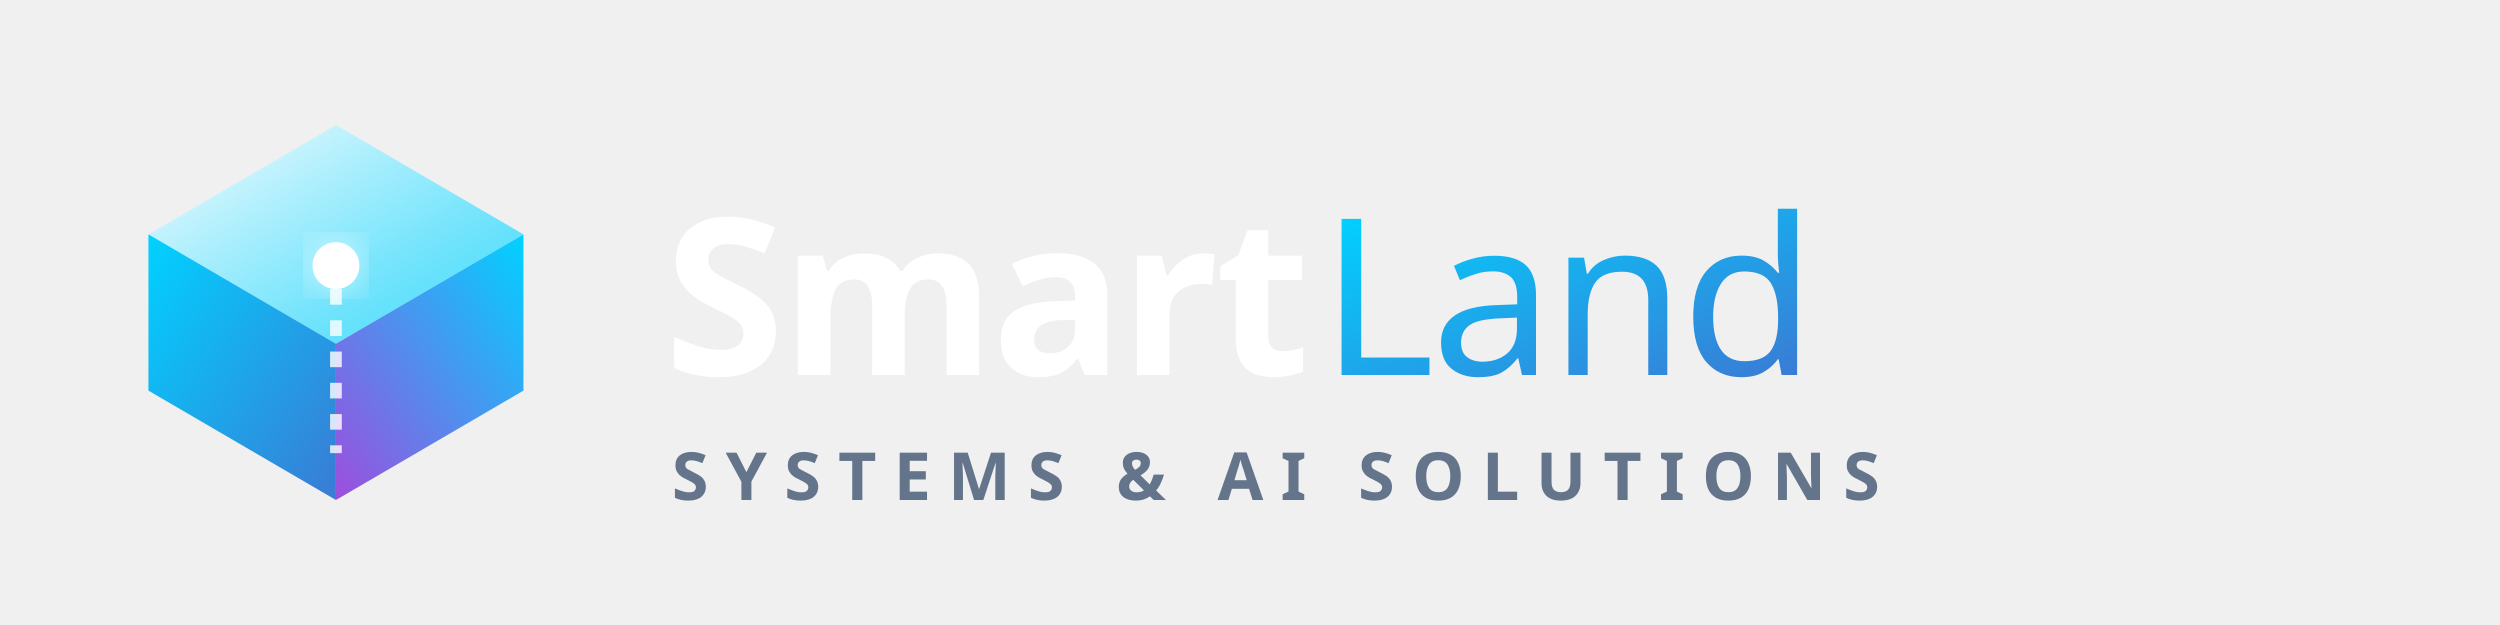
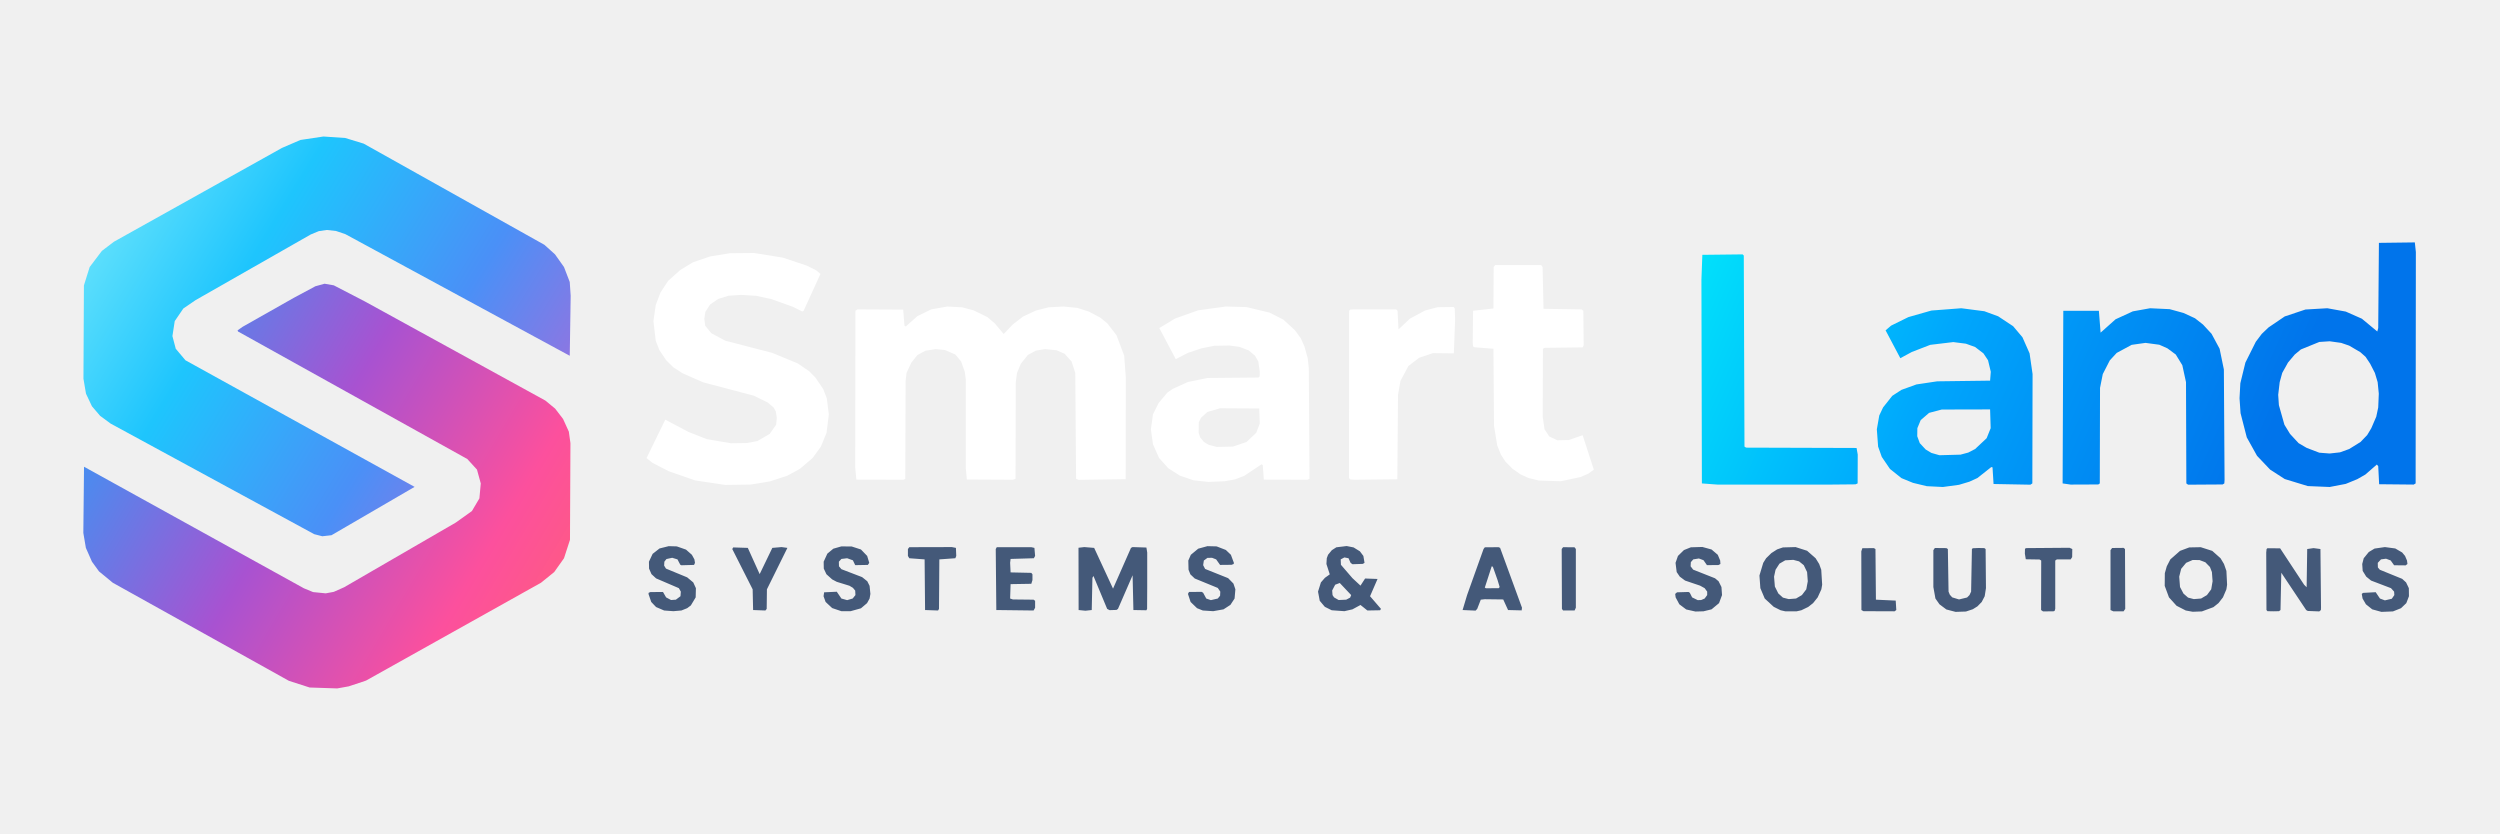
- <svg xmlns="http://www.w3.org/2000/svg" viewBox="0 0 320 80" width="100%" height="100%">
+ <svg xmlns="http://www.w3.org/2000/svg" viewBox="0 0 2172 724" width="100%" height="100%">
  <defs>
-     <linearGradient id="slCyanBlue" x1="0%" y1="0%" x2="100%" y2="100%">
-       <stop offset="0%" stop-color="#00d2ff" />
-       <stop offset="100%" stop-color="#3a7bd5" />
+     <linearGradient id="iconTopGrad" x1="72" y1="180" x2="496" y2="440" gradientUnits="userSpaceOnUse">
+       <stop offset="0%" stop-color="#6CE5FC" />
+       <stop offset="30%" stop-color="#1EC5FD" />
+       <stop offset="65%" stop-color="#4A90F7" />
+       <stop offset="100%" stop-color="#B666D5" />
    </linearGradient>
-     <linearGradient id="slPurpleCyan" x1="0%" y1="100%" x2="100%" y2="0%">
-       <stop offset="0%" stop-color="#9d4edd" />
-       <stop offset="100%" stop-color="#00d2ff" />
+     <linearGradient id="iconBottomGrad" x1="72" y1="300" x2="496" y2="550" gradientUnits="userSpaceOnUse">
+       <stop offset="0%" stop-color="#2B9FF9" />
+       <stop offset="45%" stop-color="#A852D1" />
+       <stop offset="80%" stop-color="#FC509D" />
+       <stop offset="100%" stop-color="#FF5D7D" />
    </linearGradient>
-     <linearGradient id="slTopPlane" x1="0%" y1="0%" x2="100%" y2="100%">
-       <stop offset="0%" stop-color="#ffffff" stop-opacity="0.95" />
-       <stop offset="100%" stop-color="#00d2ff" stop-opacity="0.75" />
+     <linearGradient id="landTextGrad" x1="1478" y1="215" x2="1950" y2="425" gradientUnits="userSpaceOnUse">
+       <stop offset="0%" stop-color="#01E1FB" />
+       <stop offset="45%" stop-color="#00A6FC" />
+       <stop offset="100%" stop-color="#0074EB" />
    </linearGradient>
-     <filter id="slGlow" x="-20%" y="-20%" width="140%" height="140%">
-       <feGaussianBlur stdDeviation="3" result="blur" />
-       <feComposite in="SourceGraphic" in2="blur" operator="over" />
-     </filter>
  </defs>
-   <g transform="translate(15, 12)">
-     <polygon points="28,4 52,18 28,32 4,18" fill="url(#slTopPlane)" />
-     <polygon points="4,18 28,32 28,52 4,38" fill="url(#slCyanBlue)" />
-     <polygon points="28,32 52,18 52,38 28,52" fill="url(#slPurpleCyan)" />
-     <circle cx="28" cy="22" r="3" fill="#ffffff" filter="url(#slGlow)" />
-     <line x1="28" y1="25" x2="28" y2="46" stroke="#ffffff" stroke-width="1.5" stroke-dasharray="2 2" stroke-opacity="0.8" />
-   </g>
-   <g transform="translate(85, 48)">
-     <text x="0" y="0" font-family="'Outfit', 'Segoe UI', system-ui, sans-serif" font-size="28" font-weight="800" letter-spacing="-0.5" fill="#ffffff">
-       Smart
-     </text>
-     <text x="84" y="0" font-family="'Outfit', 'Segoe UI', system-ui, sans-serif" font-size="28" font-weight="400" letter-spacing="-0.5" fill="url(#slCyanBlue)">
-       Land
-     </text>
-     <text x="1" y="16" font-family="'Outfit', 'Segoe UI', system-ui, sans-serif" font-size="8.5" font-weight="600" letter-spacing="2.2" fill="#64748b">
-       SYSTEMS &amp; AI SOLUTIONS
-     </text>
-   </g>
+   <path fill="url(#iconTopGrad)" fill-rule="evenodd" d="M288.0,465.0L280.0,465.9L273.0,464.1L96.1,368.0L87.0,361.3L79.9,353.0L74.7,342.0L72.5,329.0L72.9,248.0L77.9,232.0L88.5,218.0L99.0,210.0L245.0,128.5L261.0,121.6L281.0,118.6L300.0,119.9L316.0,124.8L473.0,212.7L482.2,221.0L490.0,232.0L495.0,245.0L495.8,257.0L495.0,309.1L300.0,203.4L292.0,200.7L284.0,199.8L277.0,200.8L270.0,203.7L170.0,260.7L159.3,268.0L151.8,279.0L149.8,292.0L152.7,303.0L161.1,313.0L360.2,423.0Z" />
+   <path fill="url(#iconBottomGrad)" fill-rule="evenodd" d="M293.0,598.1L269.0,597.3L251.0,591.5L98.0,506.3L86.0,496.4L79.9,488.0L74.6,476.0L72.4,463.0L73.0,405.5L264.0,511.1L272.0,514.4L283.0,515.5L290.0,514.2L299.0,510.2L396.0,454.0L410.0,444.0L416.5,433.0L417.7,420.0L414.4,408.0L406.0,398.8L206.8,288.0L206.4,287.0L211.0,283.8L255.0,258.9L274.0,248.7L282.0,246.5L290.0,247.9L317.0,261.9L473.8,348.0L482.3,355.0L489.2,364.0L494.2,375.0L495.6,385.0L495.2,469.0L490.0,485.0L481.5,497.0L470.0,506.3L318.0,591.3L303.0,596.3Z" />
+   <path fill="#FFFFFF" fill-rule="evenodd" d="M652.0,421.0L630.0,421.3L604.0,417.4L581.0,409.4L567.0,402.2L561.7,398.0L578.0,364.6L598.0,375.2L614.0,381.5L635.0,385.1L649.0,384.9L658.0,383.2L668.7,377.0L674.3,369.0L674.9,363.0L674.0,357.4L672.1,354.0L667.0,349.7L655.0,343.8L611.0,332.2L593.0,324.3L585.0,319.1L578.8,313.0L572.8,304.0L569.7,296.0L567.7,279.0L569.7,265.0L573.9,254.0L580.5,244.0L591.0,234.6L602.0,227.9L617.0,222.8L634.1,220.0L655.0,219.8L680.0,223.8L701.0,230.8L709.0,234.8L712.8,238.0L698.2,270.0L697.0,270.6L689.0,266.6L670.0,259.8L657.0,257.0L644.0,256.2L633.0,256.9L624.0,259.7L617.0,264.5L612.8,271.0L611.9,277.0L612.7,283.0L618.0,289.5L630.1,296.0L671.0,306.6L693.0,315.7L703.0,322.5L708.4,328.0L715.2,338.0L718.3,346.0L720.1,360.0L718.1,376.0L713.2,388.0L706.0,397.9L695.0,407.3L684.0,413.3L669.0,418.2ZM1356.0,418.1L1337.0,417.5L1328.0,415.3L1321.0,412.1L1314.0,407.2L1307.9,401.0L1304.0,395.0L1300.8,387.0L1298.0,370.0L1297.5,303.0L1281.0,301.7L1279.8,301.0L1279.5,298.0L1279.8,270.0L1297.5,268.0L1297.7,232.0L1299.0,230.3L1339.0,230.3L1340.2,232.0L1341.0,268.3L1374.0,268.8L1375.6,270.0L1375.9,300.0L1375.0,301.8L1342.0,302.2L1340.5,303.0L1340.3,362.0L1341.9,373.0L1346.0,379.2L1353.0,382.5L1363.0,382.3L1375.0,378.1L1384.7,408.0L1380.0,411.5L1373.0,414.5ZM978.0,416.3L937.0,416.9L934.9,416.0L934.2,324.0L931.0,314.1L925.0,307.4L918.0,304.3L908.0,303.3L900.0,304.6L893.0,308.4L886.9,316.0L883.6,324.0L882.5,332.0L882.3,416.0L880.0,416.8L840.0,416.6L839.1,407.0L839.1,330.0L838.2,323.0L835.0,314.0L830.0,308.0L821.0,304.1L813.0,303.3L804.0,304.7L797.0,308.5L791.8,315.0L787.6,324.0L786.8,331.0L786.5,416.0L785.0,416.8L744.0,416.7L743.0,406.0L743.2,270.0L745.0,268.8L784.7,269.0L785.8,283.0L787.0,283.6L797.0,274.7L809.0,268.8L823.0,266.3L836.0,267.0L846.0,269.7L858.0,275.6L864.3,281.0L872.0,290.2L880.0,281.8L889.0,274.9L900.0,269.8L911.0,267.0L924.0,266.3L936.0,267.5L946.0,270.7L956.0,276.0L962.1,281.0L970.0,291.2L976.7,309.0L978.1,328.0ZM1064.0,418.1L1050.0,418.7L1037.0,417.3L1025.0,413.2L1015.0,406.8L1007.0,397.9L1001.7,386.0L999.9,373.0L1001.7,360.0L1006.7,350.0L1014.3,341.0L1019.0,337.8L1032.0,331.9L1049.0,328.4L1093.4,328.0L1094.4,327.0L1094.5,323.0L1093.2,314.0L1090.3,309.0L1085.0,304.5L1077.0,301.4L1068.0,300.2L1055.0,300.4L1044.0,302.6L1032.0,306.6L1021.5,312.0L1007.2,285.0L1021.0,276.7L1041.0,269.6L1065.0,266.3L1083.0,266.8L1103.0,271.6L1115.0,277.7L1125.1,287.0L1130.2,294.0L1133.3,301.0L1136.1,311.0L1137.1,320.0L1137.7,416.0L1136.0,416.8L1098.0,416.7L1097.1,404.0L1096.0,403.4L1081.0,413.4L1073.0,416.5ZM1214.0,416.4L1177.0,416.8L1173.0,416.5L1172.0,415.3L1172.1,270.0L1173.0,269.0L1176.0,268.8L1213.0,268.8L1214.2,270.0L1215.0,286.2L1225.0,276.8L1238.0,269.8L1249.0,266.9L1263.0,266.7L1263.9,268.0L1264.2,278.0L1263.1,307.0L1245.0,306.8L1233.0,310.8L1223.6,318.0L1216.7,331.0L1214.6,343.0ZM1071.2,388.0L1083.0,384.0L1091.4,376.0L1094.5,368.0L1094.0,354.9L1060.0,354.7L1049.0,357.9L1043.4,363.0L1041.5,367.0L1041.4,376.0L1042.7,380.0L1046.0,384.0L1050.0,386.4L1057.0,388.3Z" />
+   <path fill="url(#landTextGrad)" fill-rule="evenodd" d="M2024.0,423.1L2005.0,422.3L1985.0,416.2L1972.3,408.0L1960.9,396.0L1952.0,380.0L1946.6,359.0L1945.7,346.0L1946.4,333.0L1950.8,315.0L1959.8,297.0L1965.0,290.1L1971.0,284.4L1985.0,274.9L2003.0,268.9L2022.0,267.8L2038.0,270.7L2052.0,276.9L2065.4,288.0L2066.2,285.0L2066.8,211.0L2098.0,210.6L2098.9,219.0L2098.7,420.0L2097.0,421.0L2067.0,420.7L2066.2,405.0L2065.0,403.6L2055.0,412.3L2048.0,416.3L2038.0,420.4ZM1591.0,421.0L1492.0,421.0L1478.6,420.0L1478.2,243.0L1479.0,221.4L1514.0,221.0L1515.0,222.0L1515.6,388.0L1517.0,388.9L1613.0,389.2L1614.0,395.0L1613.9,420.0L1612.0,420.8ZM1688.0,423.1L1674.0,422.4L1662.0,419.5L1652.0,415.4L1642.0,407.4L1634.9,397.0L1631.7,388.0L1630.6,373.0L1632.7,361.0L1636.0,354.0L1644.0,343.9L1652.0,338.7L1665.0,334.0L1683.0,331.3L1729.0,330.7L1729.6,323.0L1727.2,313.0L1723.2,307.0L1716.0,301.5L1708.0,298.6L1697.0,297.2L1677.0,299.6L1661.0,305.8L1651.0,311.2L1638.2,287.0L1643.0,282.9L1658.0,275.5L1678.0,269.8L1704.0,267.8L1724.0,270.4L1736.0,274.8L1749.0,283.4L1757.1,293.0L1763.3,307.0L1765.9,325.0L1765.7,420.0L1764.0,421.1L1732.0,420.5L1731.1,406.0L1730.0,405.8L1718.0,415.3L1711.0,418.5L1702.0,421.2ZM1915.0,421.0L1901.0,421.1L1899.5,420.0L1899.2,332.0L1896.0,317.3L1890.3,308.0L1883.0,302.6L1876.0,299.5L1864.0,297.9L1852.0,299.6L1839.0,306.6L1833.0,313.1L1826.9,325.0L1824.5,337.0L1824.3,420.0L1823.0,420.9L1799.0,421.0L1792.0,420.0L1792.6,270.0L1823.5,270.0L1825.0,289.0L1838.0,277.4L1853.0,270.5L1868.0,267.8L1885.0,268.6L1897.0,271.9L1907.0,276.5L1914.0,282.0L1921.4,290.0L1928.4,303.0L1932.1,321.0L1932.7,417.0L1932.5,420.0L1931.0,420.9ZM2033.0,393.0L2041.0,390.1L2050.8,384.0L2056.6,378.0L2060.2,372.0L2064.5,362.0L2066.2,354.0L2066.7,342.0L2065.7,332.0L2063.3,324.0L2059.2,316.0L2055.2,310.0L2050.7,306.0L2041.0,300.3L2034.0,297.9L2024.0,296.5L2015.0,297.1L1999.0,303.6L1993.7,308.0L1987.8,315.0L1982.8,324.0L1980.6,332.0L1979.3,343.0L1979.9,352.0L1984.7,369.0L1989.6,377.0L1997.0,385.0L2004.0,389.1L2015.0,393.3L2024.0,394.0ZM1703.3,395.0L1710.0,393.2L1716.0,390.1L1726.0,380.7L1729.5,372.0L1729.0,355.7L1687.0,355.8L1676.0,358.7L1668.7,365.0L1665.8,372.0L1665.7,379.0L1667.9,385.0L1673.0,390.5L1678.0,393.5L1685.0,395.5Z" />
+   <path fill="#445979" fill-rule="evenodd" d="M585.0,531.0L577.0,530.4L570.0,527.4L565.8,523.0L563.4,516.0L563.6,515.0L565.0,514.4L576.0,514.3L578.7,519.0L583.0,521.3L587.2,521.0L591.2,518.0L591.5,514.0L589.8,511.0L570.0,502.5L566.0,498.8L563.9,494.0L563.8,488.0L567.0,481.2L573.0,476.5L581.0,474.5L588.0,474.7L596.0,477.5L601.1,482.0L603.3,486.0L603.8,489.0L603.0,490.8L592.0,491.1L591.0,490.6L588.6,486.0L584.0,484.6L579.0,485.7L577.2,488.0L577.0,491.4L578.6,494.0L597.0,501.6L602.3,506.0L604.6,511.0L604.4,519.0L600.2,526.0L597.0,528.4L592.0,530.4ZM739.0,531.0L731.0,531.0L723.0,528.3L717.3,523.0L715.5,518.0L716.0,514.6L727.0,514.1L731.0,520.0L736.0,521.4L740.8,520.0L743.2,517.0L743.0,513.1L741.0,510.7L738.0,508.9L727.0,505.5L723.0,503.4L718.0,498.9L715.7,494.0L715.6,488.0L718.8,481.0L724.0,476.7L731.0,474.7L740.0,474.8L748.0,477.4L753.4,483.0L755.2,489.0L754.0,490.8L743.0,491.0L741.0,486.8L736.0,485.0L731.0,485.6L728.8,488.0L728.9,492.0L731.0,494.5L749.0,501.4L753.5,505.0L755.5,509.0L756.2,516.0L755.5,520.0L753.3,524.0L748.0,528.5ZM1054.0,531.0L1045.0,530.4L1040.0,528.4L1034.4,523.0L1032.1,516.0L1033.0,514.3L1044.0,514.2L1045.3,515.0L1048.0,520.0L1052.0,521.4L1058.0,520.0L1060.0,517.6L1060.2,514.0L1058.0,510.8L1038.0,502.6L1034.2,499.0L1032.6,495.0L1032.4,487.0L1034.6,482.0L1041.0,476.7L1049.0,474.5L1057.0,474.7L1065.0,477.8L1069.4,482.0L1072.0,489.0L1071.8,490.0L1070.0,490.7L1060.0,490.8L1056.6,486.0L1053.0,484.6L1049.0,484.7L1045.9,487.0L1045.3,491.0L1047.0,494.3L1067.0,502.3L1071.6,507.0L1073.3,512.0L1072.6,520.0L1069.0,525.5L1063.0,529.4ZM1168.0,531.0L1157.0,530.2L1151.0,527.2L1146.6,522.0L1145.1,514.0L1147.6,506.0L1151.1,502.0L1155.3,499.0L1152.4,490.0L1152.7,485.0L1153.8,482.0L1157.1,478.0L1161.0,475.5L1170.0,474.4L1176.0,475.6L1181.5,479.0L1184.5,483.0L1185.5,489.0L1184.0,489.9L1175.0,490.2L1173.4,489.0L1171.6,485.0L1168.0,484.3L1164.8,486.0L1165.0,490.7L1175.0,502.3L1182.0,508.8L1186.0,502.6L1196.8,503.0L1190.3,518.0L1199.8,529.0L1199.0,530.2L1188.0,530.4L1182.0,525.6L1175.0,529.4ZM1480.0,531.1L1473.0,531.3L1465.0,529.5L1459.0,525.0L1455.8,519.0L1455.4,516.0L1457.0,514.6L1467.0,514.3L1468.1,515.0L1470.1,519.0L1475.0,521.4L1478.0,521.3L1481.0,520.0L1483.2,517.0L1483.2,514.0L1481.0,511.0L1477.0,508.8L1464.0,504.4L1459.4,501.0L1456.7,497.0L1455.7,489.0L1457.8,483.0L1463.0,477.9L1469.0,475.5L1479.0,475.2L1487.0,477.4L1492.4,482.0L1494.5,487.0L1494.7,490.0L1493.0,490.9L1483.0,491.0L1480.0,486.7L1476.0,485.2L1471.1,486.0L1469.0,488.4L1468.8,492.0L1471.0,494.9L1490.0,502.4L1493.1,505.0L1495.6,510.0L1496.1,517.0L1493.5,524.0L1487.0,529.4ZM665.0,530.4L654.3,530.0L653.9,512.0L636.2,477.0L637.0,475.6L649.7,476.0L660.0,498.8L671.0,476.0L679.0,475.3L684.1,476.0L666.3,512.0L666.1,529.0ZM815.0,530.4L803.7,530.0L803.3,486.0L790.0,485.0L788.8,483.0L788.8,477.0L790.0,475.4L827.0,475.3L830.5,476.0L830.8,483.0L830.0,485.0L816.1,486.0L815.8,529.0ZM898.0,530.4L865.6,530.0L865.1,477.0L866.0,475.4L896.0,475.4L898.7,476.0L899.3,483.0L898.2,485.0L878.0,485.6L877.6,489.0L878.0,497.3L896.0,497.7L897.0,499.0L897.0,504.0L896.0,507.2L878.0,507.5L877.6,520.0L880.0,520.8L898.0,521.0L899.3,522.0L899.3,528.0ZM996.0,530.2L984.7,530.0L984.0,499.8L971.3,529.0L970.0,529.9L964.0,530.1L961.9,529.0L950.0,500.4L949.1,502.0L948.5,530.0L943.0,530.6L937.1,530.0L937.0,475.9L942.0,475.3L950.6,476.0L967.0,511.4L982.6,476.0L984.0,475.3L996.0,475.7L996.7,480.0L996.7,510.0L996.6,529.0ZM1322.0,530.3L1310.2,530.0L1306.0,520.8L1290.0,520.6L1286.5,521.0L1283.4,529.0L1282.0,530.5L1270.7,530.0L1274.6,517.0L1288.9,477.0L1290.0,475.5L1302.0,475.4L1303.3,476.0L1322.3,528.0ZM1368.0,530.4L1358.0,530.4L1357.0,529.0L1356.8,477.0L1358.0,475.4L1368.0,475.5L1369.1,477.0L1369.1,528.0ZM1561.0,531.1L1551.0,531.1L1547.0,530.2L1541.0,527.2L1533.2,520.0L1529.4,511.0L1528.6,500.0L1531.9,489.0L1534.4,485.0L1539.0,480.5L1544.0,477.3L1549.0,475.6L1560.0,475.3L1570.0,478.5L1577.4,485.0L1580.5,490.0L1582.3,495.0L1583.1,508.0L1582.4,512.0L1579.2,519.0L1575.2,524.0L1571.0,527.3L1565.0,530.2ZM1784.0,531.1L1775.0,531.2L1773.3,530.0L1773.4,487.0L1772.0,486.1L1760.0,485.9L1759.2,481.0L1759.3,477.0L1760.0,476.2L1798.0,475.9L1800.4,477.0L1800.3,484.0L1799.0,486.0L1787.0,486.0L1785.6,487.0L1785.6,529.0L1785.0,530.8ZM1845.0,531.1L1836.0,531.1L1833.6,530.0L1833.6,478.0L1835.0,476.1L1845.0,476.0L1846.2,477.0L1846.4,529.0ZM1913.0,531.2L1905.0,531.5L1899.0,530.4L1891.0,526.3L1884.4,519.0L1880.7,509.0L1880.8,498.0L1882.5,492.0L1885.6,486.0L1894.0,478.6L1902.0,475.6L1912.0,475.4L1922.0,478.6L1929.2,485.0L1932.2,490.0L1934.3,496.0L1934.9,508.0L1934.3,512.0L1931.3,519.0L1927.4,524.0L1923.0,527.5ZM2079.0,531.2L2069.0,531.6L2061.0,529.4L2055.5,525.0L2052.6,520.0L2051.9,516.0L2053.0,515.1L2064.0,514.5L2067.7,520.0L2072.0,521.6L2078.0,520.2L2080.2,517.0L2080.0,514.0L2077.3,511.0L2060.0,504.4L2055.8,501.0L2052.7,496.0L2052.3,490.0L2053.6,485.0L2058.0,479.6L2063.0,476.6L2072.0,475.3L2081.0,476.5L2087.0,480.0L2089.5,483.0L2091.2,487.0L2091.6,490.0L2090.0,491.2L2080.0,491.1L2077.0,486.9L2073.0,485.4L2068.6,486.0L2065.8,489.0L2065.9,493.0L2067.6,495.0L2087.0,502.9L2090.4,506.0L2092.8,511.0L2092.9,518.0L2090.6,524.0L2086.0,528.4ZM1646.0,531.1L1619.0,531.0L1617.2,530.0L1617.1,479.0L1618.0,476.3L1628.0,476.2L1629.4,477.0L1629.8,521.0L1647.0,521.8L1647.5,530.0ZM1708.0,531.3L1699.0,531.6L1691.0,529.5L1685.0,525.0L1681.5,520.0L1679.7,510.0L1679.7,478.0L1681.0,476.1L1691.0,476.2L1692.3,477.0L1692.9,514.0L1694.0,516.7L1696.1,519.0L1702.0,520.8L1709.0,519.1L1711.1,517.0L1712.5,514.0L1713.2,477.0L1714.0,476.3L1719.0,476.1L1724.0,476.2L1725.1,477.0L1725.4,511.0L1724.3,518.0L1721.7,523.0L1718.0,526.8L1714.0,529.3ZM2015.0,531.2L2005.0,530.8L2003.6,530.0L1982.0,497.6L1981.3,530.0L1980.0,531.0L1975.0,531.1L1970.0,531.0L1969.1,530.0L1968.9,480.0L1969.2,477.0L1970.0,476.3L1981.0,476.4L2001.8,508.0L2004.0,510.2L2004.5,477.0L2010.0,476.2L2016.0,477.0L2016.5,528.0L2016.4,530.0ZM1560.4,520.0L1565.5,517.0L1569.3,512.0L1570.6,505.0L1570.0,497.0L1567.1,491.0L1563.0,487.7L1558.0,486.4L1551.0,486.8L1546.0,489.7L1542.6,495.0L1541.3,501.0L1542.0,509.6L1545.0,515.6L1549.0,519.2L1554.0,520.5ZM1912.3,520.0L1917.4,517.0L1921.1,512.0L1922.3,505.0L1921.7,497.0L1920.0,492.6L1916.0,488.5L1911.0,486.6L1905.0,486.5L1899.3,489.0L1895.0,494.2L1893.3,501.0L1894.0,510.0L1897.0,515.7L1901.0,519.2L1906.0,520.5ZM1302.1,511.0L1302.9,510.0L1301.1,504.0L1297.0,492.4L1296.0,492.0L1290.0,510.5L1291.0,511.1ZM1169.6,521.0L1173.0,519.2L1173.9,517.0L1164.0,506.5L1160.0,508.0L1157.4,513.0L1157.7,517.0L1159.0,519.0L1163.0,521.3Z" />
</svg>
